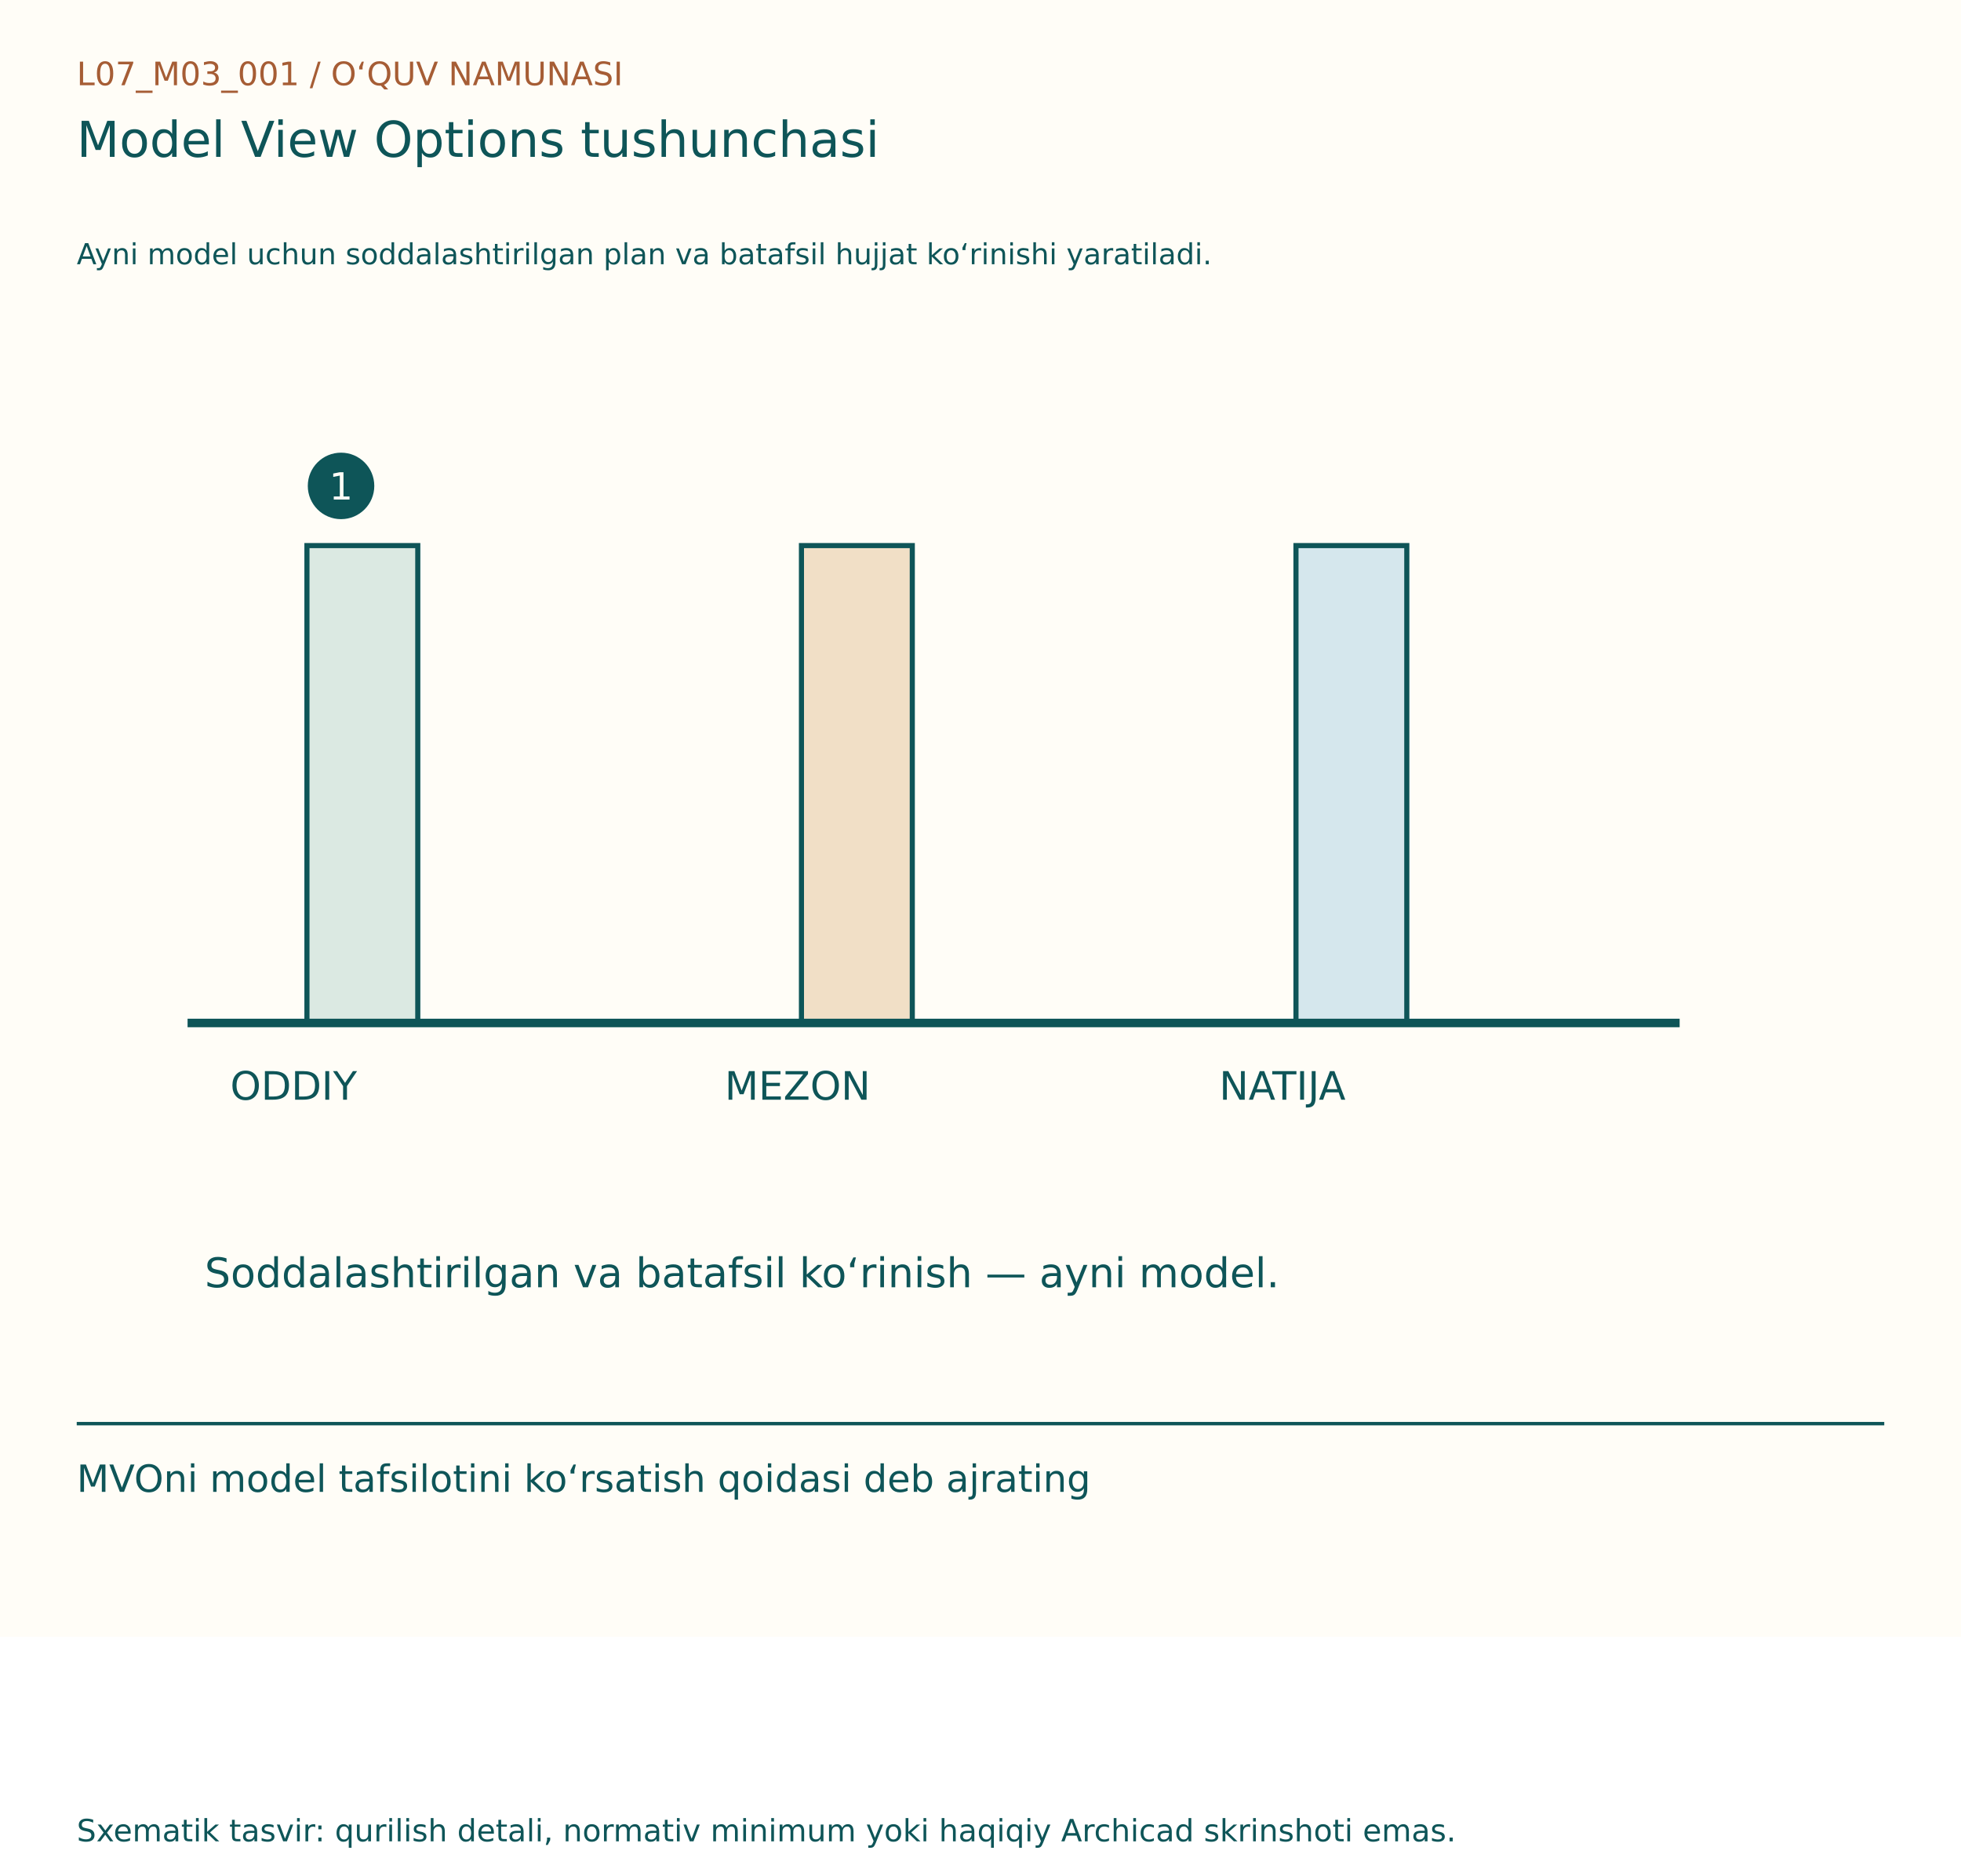
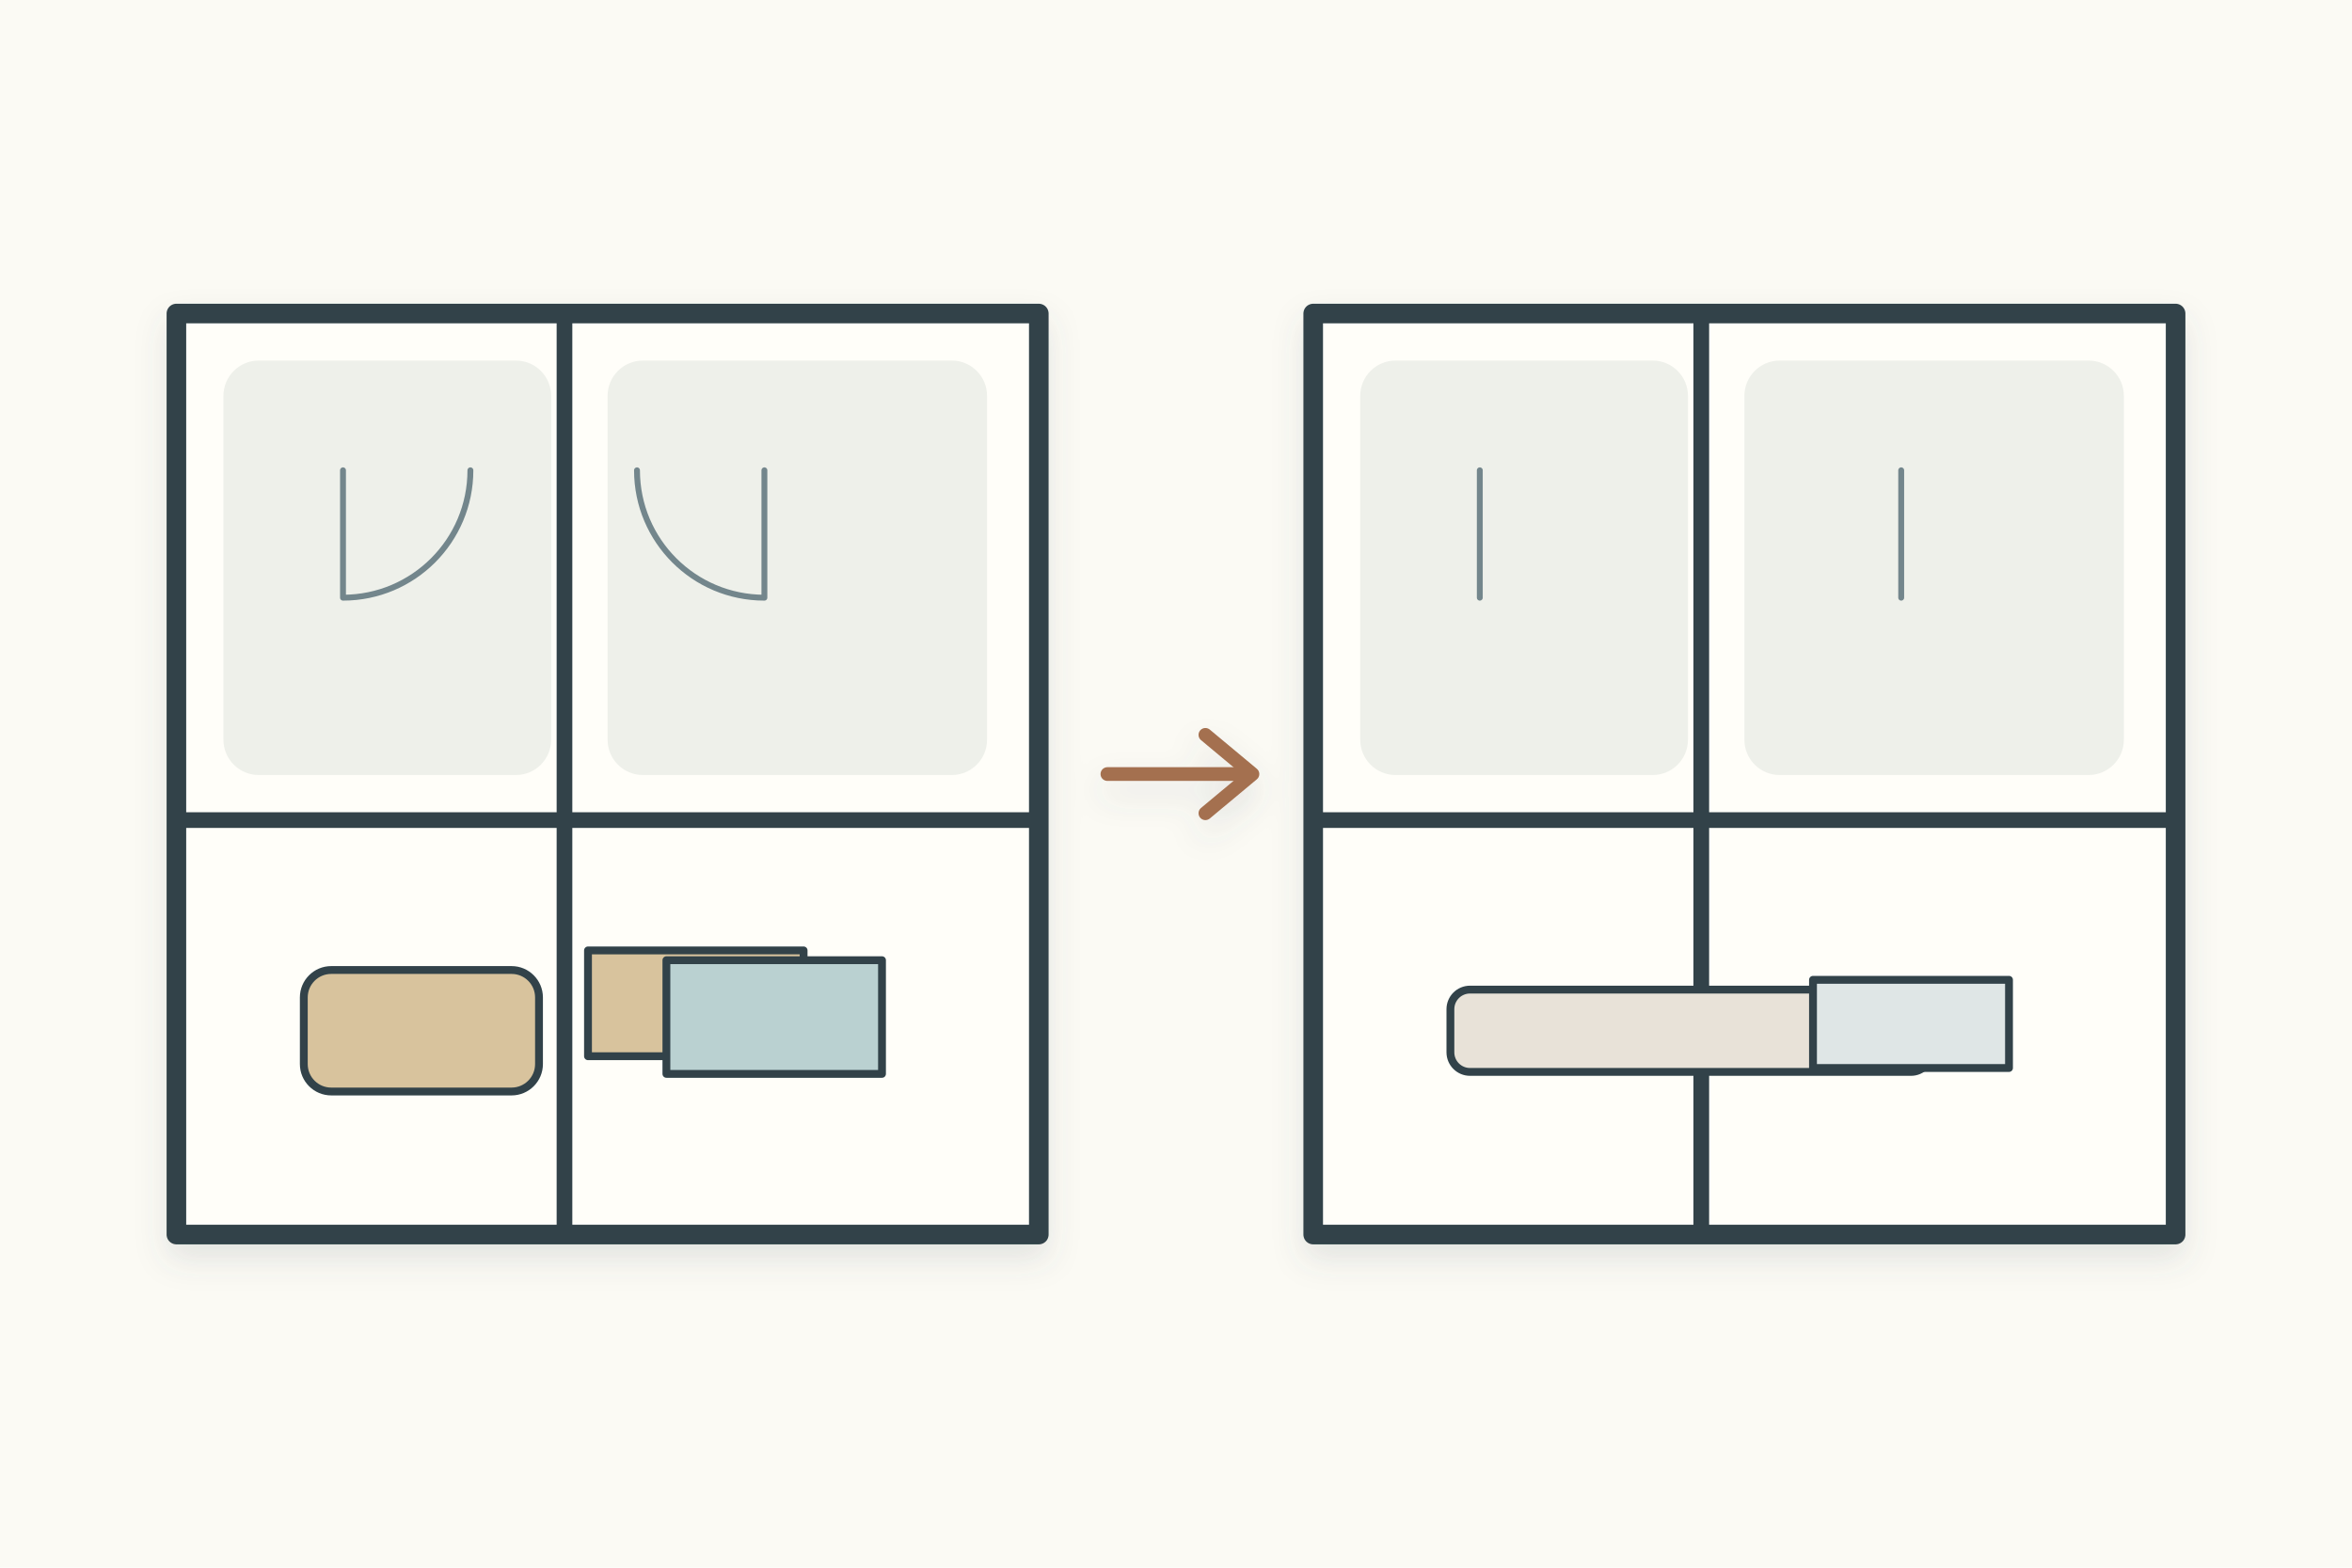
- <svg xmlns="http://www.w3.org/2000/svg" width="1150" height="1100" viewBox="0 0 1150 1100">
-   <rect width="1150" height="960" fill="#FFFDF7" />
-   <g font-family="DejaVu Sans, Segoe UI, sans-serif">
-     <text x="45" y="50" font-size="19" fill="#A65D35">L07_M03_001  /  O‘QUV NAMUNASI</text>
-     <text x="45" y="92" font-size="29" fill="#0E5558">Model View Options tushunchasi</text>
-     <text x="45" y="155" font-size="17" fill="#0E5558">Ayni model uchun soddalashtirilgan plan va batafsil hujjat ko‘rinishi yaratiladi.</text>
-     <g transform="translate(0,80)">
-       <rect x="180" y="240" width="65" height="280" fill="#DBE9E2" stroke="#0E5558" stroke-width="3" />
-       <text x="135" y="565" font-size="23" fill="#0E5558">ODDIY</text>
-       <rect x="470" y="240" width="65" height="280" fill="#F1DFC6" stroke="#0E5558" stroke-width="3" />
-       <text x="425" y="565" font-size="23" fill="#0E5558">MEZON</text>
-       <rect x="760" y="240" width="65" height="280" fill="#D5E7ED" stroke="#0E5558" stroke-width="3" />
-       <text x="715" y="565" font-size="23" fill="#0E5558">NATIJA</text>
-       <line x1="110" y1="520" x2="985" y2="520" stroke="#0E5558" stroke-width="5" />
-       <circle cx="200" cy="205" r="18" fill="#0E5558" stroke="#0E5558" stroke-width="3" />
-       <text x="193" y="213" font-size="22" fill="#FFFDF7">1</text>
-       <text x="120" y="675" font-size="24" fill="#0E5558">Soddalashtirilgan va batafsil ko‘rinish — ayni model.</text>
+ <svg xmlns="http://www.w3.org/2000/svg" width="1200" height="800" viewBox="0 0 1200 800">
+   <rect width="1200" height="800" fill="#fbfaf4" />
+   <defs>
+     <filter id="s">
+       <feDropShadow dx="0" dy="8" stdDeviation="8" flood-color="#53636a" flood-opacity=".14" />
+     </filter>
+   </defs>
+   <g stroke="#31434a" stroke-width="4" stroke-linecap="round" stroke-linejoin="round" filter="url(#s)">
+     <g transform="translate(90 160)">
+       <g transform="translate(0 0)">
+         <rect width="440" height="470" fill="#fffef9" stroke-width="10" />
+         <path d="M198 0 V470 M0 258.5 H440" stroke-width="8" />
+         <rect x="24" y="24" width="167.2" height="211.5" rx="18" fill="#eef0ea" stroke="none" />
+         <rect x="220" y="24" width="193.6" height="211.5" rx="18" fill="#eef0ea" stroke="none" />
+         <path d="M85 80 v65 a65 65 0 0 0 65-65 M300 80 v65 a65 65 0 0 1 -65-65" fill="none" stroke="#73868c" stroke-width="3" />
+         <rect x="65" y="335" width="120" height="62" rx="14" fill="#d8c39d" />
+         <rect x="210" y="325" width="110" height="54" fill="#d8c39d" />
+         <rect x="250" y="330" width="110" height="58" fill="#bad1d1" />
+       </g>
+       <g transform="translate(580 0)">
+         <rect width="440" height="470" fill="#fffef9" stroke-width="10" />
+         <path d="M198 0 V470 M0 258.5 H440" stroke-width="8" />
+         <rect x="24" y="24" width="167.2" height="211.5" rx="18" fill="#eef0ea" stroke="none" />
+         <rect x="220" y="24" width="193.6" height="211.5" rx="18" fill="#eef0ea" stroke="none" />
+         <path d="M85 80 v65 M300 80 v65" stroke="#73868c" stroke-width="3" />
+         <rect x="70" y="345" width="245" height="42" rx="10" fill="#e8e2d8" />
+         <rect x="255" y="340" width="100" height="45" fill="#dfe6e6" />
+       </g>
+       <path d="M475 235 H545" stroke="#a46f50" stroke-width="7" />
+       <path d="M525 215 l24 20 -24 20" fill="none" stroke="#a46f50" stroke-width="7" />
    </g>
-     <line x1="45" y1="835" x2="1105" y2="835" stroke="#0E5558" stroke-width="2" />
-     <text x="45" y="875" font-size="22" fill="#0E5558">MVOni model tafsilotini ko‘rsatish qoidasi deb ajrating</text>
-     <text x="45" y="1080" font-size="18" fill="#0E5558">Sxematik tasvir: qurilish detali, normativ minimum yoki haqiqiy Archicad skrinshoti emas.</text>
  </g>
</svg>
